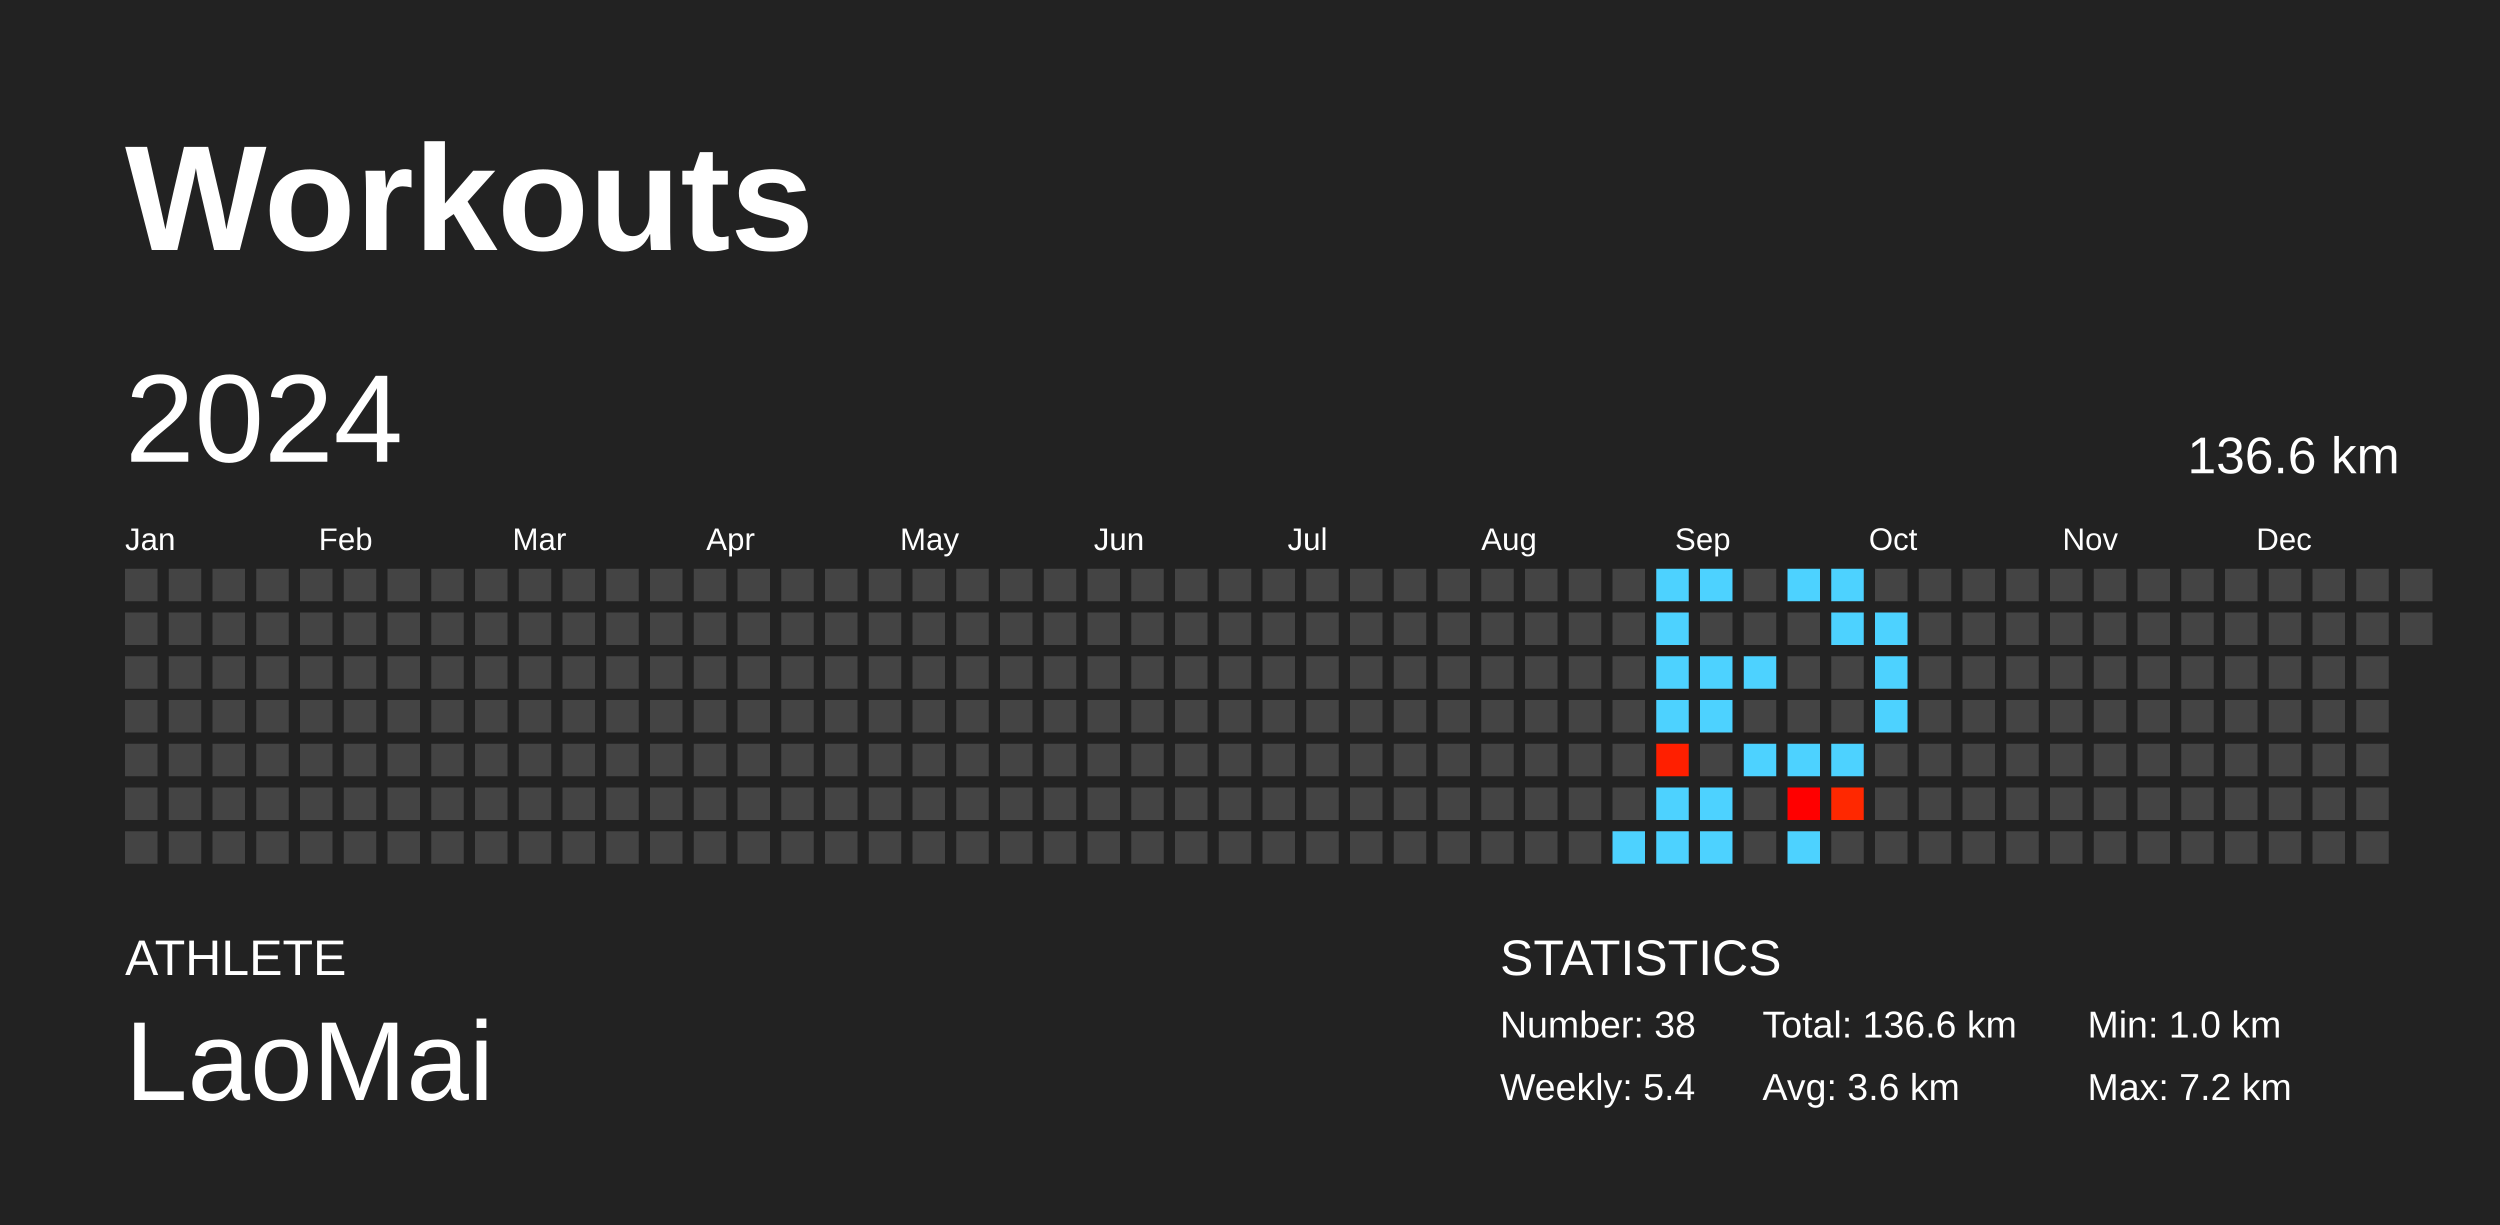
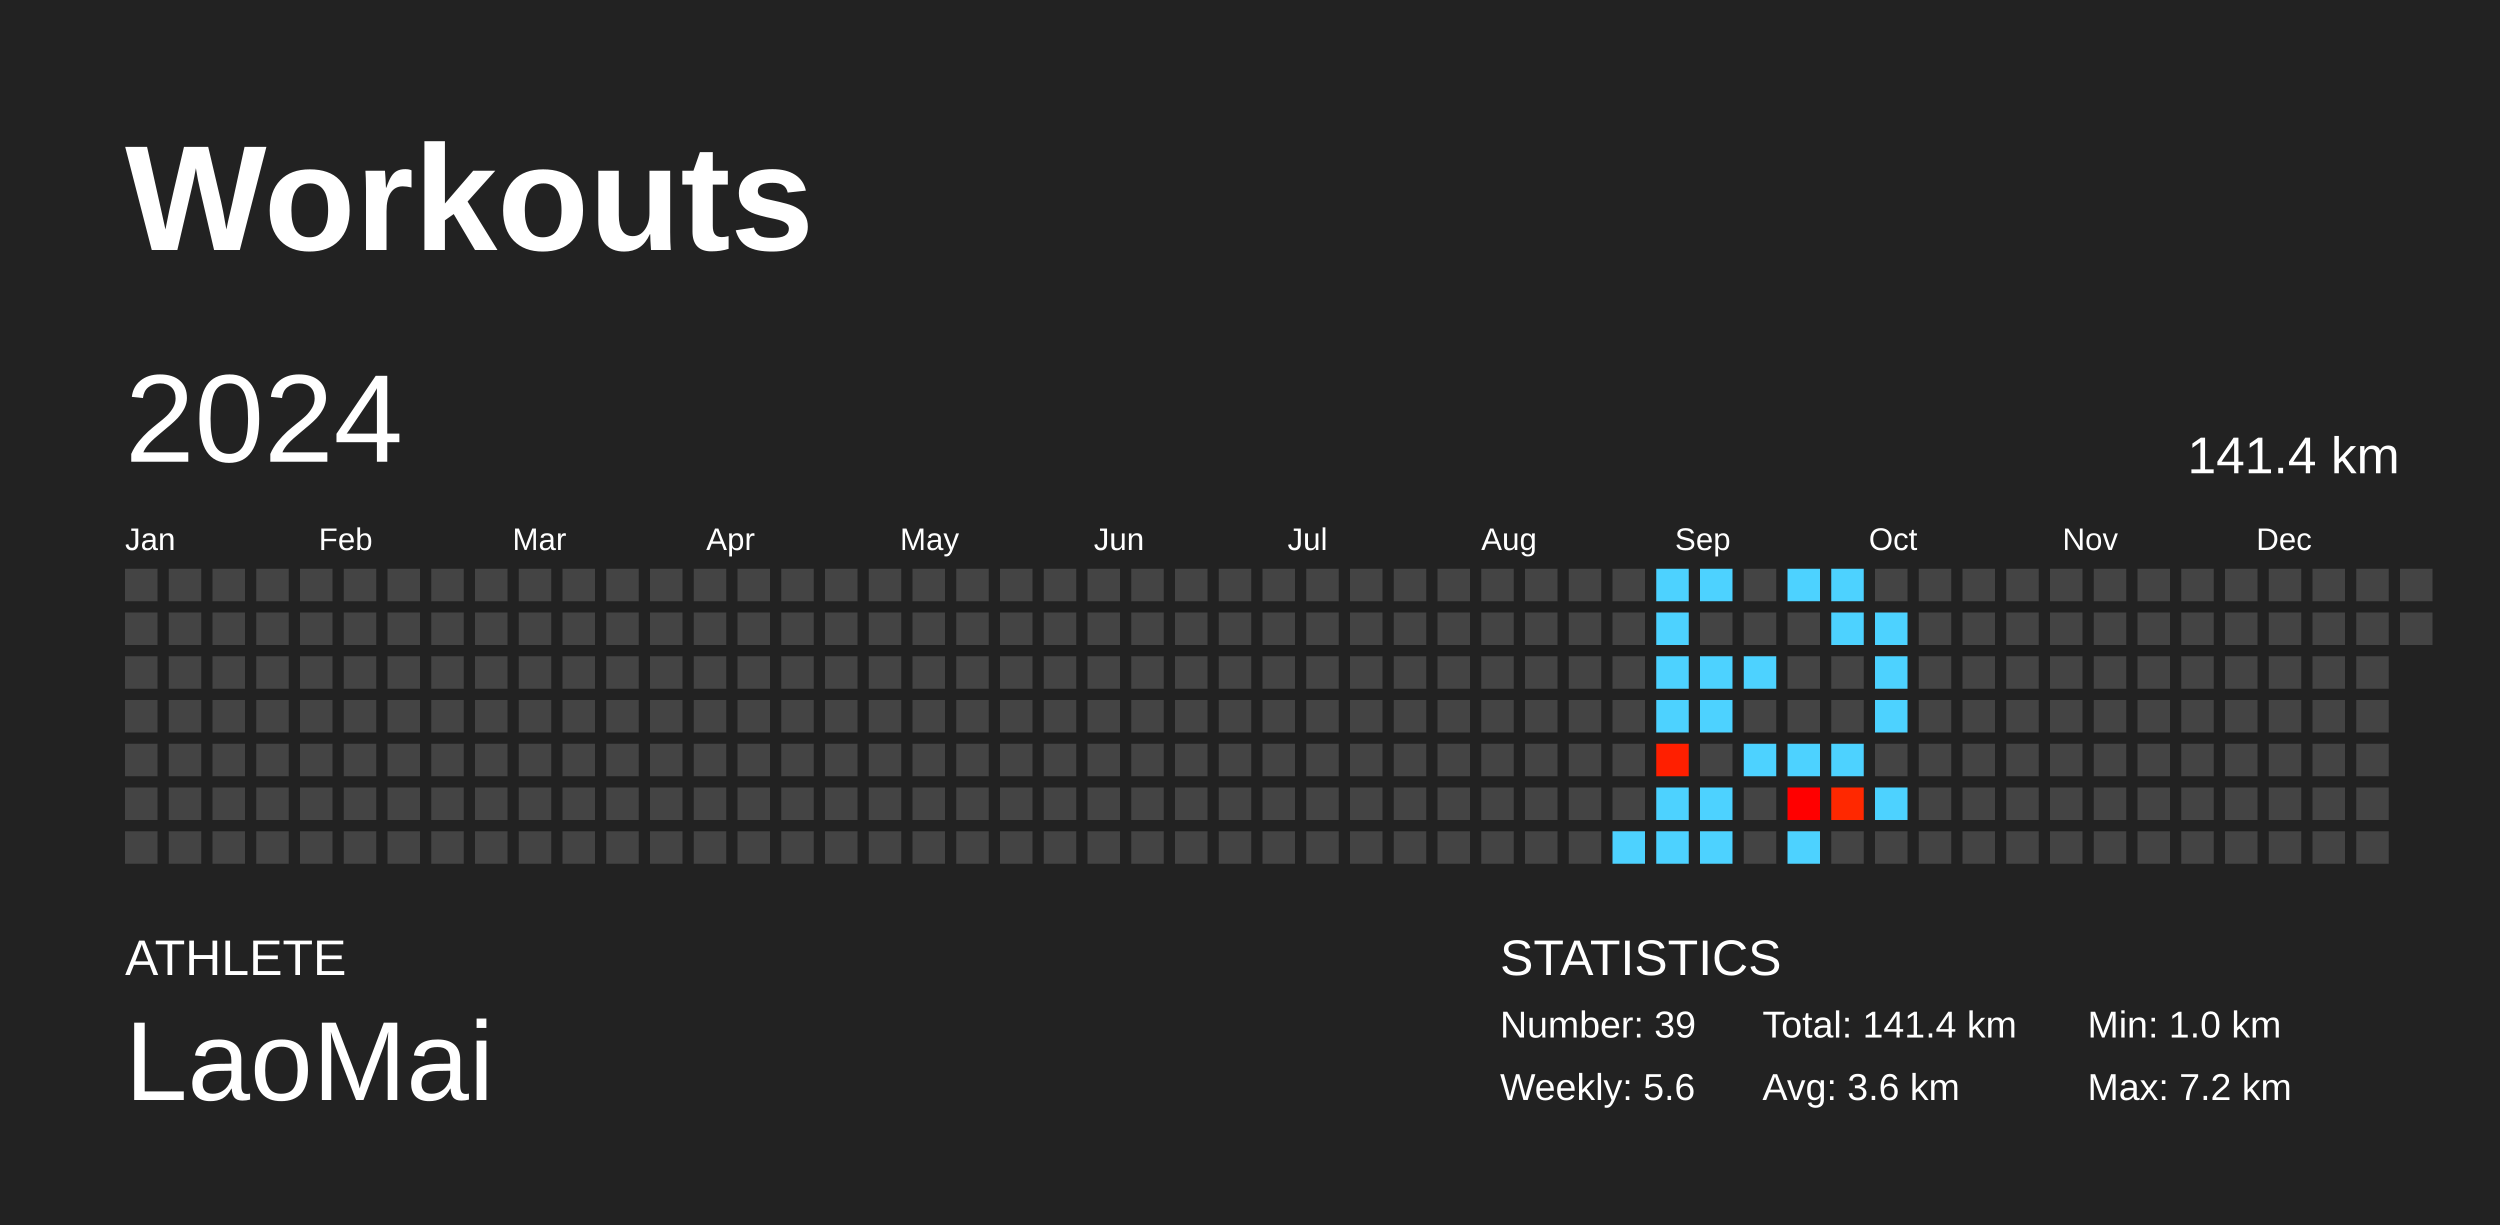
<svg xmlns="http://www.w3.org/2000/svg" baseProfile="full" height="98mm" version="1.1" viewBox="0,0,200,98" width="200mm">
  <defs />
  <rect fill="#222222" height="98" width="200" x="0" y="0" />
  <text fill="#FFFFFF" style="font-size:12px; font-family:Arial; font-weight:bold;" x="10" y="20">Workouts</text>
  <text fill="#FFFFFF" style="font-size:4px; font-family:Arial" x="10" y="78">ATHLETE</text>
  <text fill="#FFFFFF" style="font-size:9px; font-family:Arial" x="10" y="88">LaoMai</text>
  <text fill="#FFFFFF" style="font-size:4px; font-family:Arial" x="120" y="78">STATISTICS</text>
-   <text fill="#FFFFFF" style="font-size:3px; font-family:Arial" x="120" y="83">Number: 38</text>
-   <text fill="#FFFFFF" style="font-size:3px; font-family:Arial" x="120" y="88">Weekly: 5.4</text>
-   <text fill="#FFFFFF" style="font-size:3px; font-family:Arial" x="141" y="83">Total: 136.6 km</text>
+   <text fill="#FFFFFF" style="font-size:3px; font-family:Arial" x="120" y="83">Number: 39</text>
+   <text fill="#FFFFFF" style="font-size:3px; font-family:Arial" x="120" y="88">Weekly: 5.6</text>
+   <text fill="#FFFFFF" style="font-size:3px; font-family:Arial" x="141" y="83">Total: 141.4 km</text>
  <text fill="#FFFFFF" style="font-size:3px; font-family:Arial" x="141" y="88">Avg: 3.6 km</text>
  <text fill="#FFFFFF" style="font-size:3px; font-family:Arial" x="167" y="83">Min: 1.0 km</text>
  <text fill="#FFFFFF" style="font-size:3px; font-family:Arial" x="167" y="88">Max: 7.2 km</text>
  <text dominant-baseline="hanging" fill="#FFFFFF" style="font-size:10.0px; font-family:Arial;" x="10" y="30">2024</text>
-   <text dominant-baseline="hanging" fill="#FFFFFF" style="font-size:4.125px; font-family:Arial;" x="175" y="35">136.6 km</text>
+   <text dominant-baseline="hanging" fill="#FFFFFF" style="font-size:4.125px; font-family:Arial;" x="175" y="35">141.4 km</text>
  <text fill="#FFFFFF" style="font-size:2.5px; font-family:Arial" x="10.0" y="44">Jan</text>
  <text fill="#FFFFFF" style="font-size:2.5px; font-family:Arial" x="25.5" y="44">Feb</text>
  <text fill="#FFFFFF" style="font-size:2.5px; font-family:Arial" x="41.0" y="44">Mar</text>
  <text fill="#FFFFFF" style="font-size:2.5px; font-family:Arial" x="56.5" y="44">Apr</text>
  <text fill="#FFFFFF" style="font-size:2.5px; font-family:Arial" x="72.0" y="44">May</text>
  <text fill="#FFFFFF" style="font-size:2.5px; font-family:Arial" x="87.5" y="44">Jun</text>
  <text fill="#FFFFFF" style="font-size:2.5px; font-family:Arial" x="103.0" y="44">Jul</text>
  <text fill="#FFFFFF" style="font-size:2.5px; font-family:Arial" x="118.5" y="44">Aug</text>
  <text fill="#FFFFFF" style="font-size:2.5px; font-family:Arial" x="134.0" y="44">Sep</text>
  <text fill="#FFFFFF" style="font-size:2.5px; font-family:Arial" x="149.5" y="44">Oct</text>
  <text fill="#FFFFFF" style="font-size:2.5px; font-family:Arial" x="165.0" y="44">Nov</text>
  <text fill="#FFFFFF" style="font-size:2.5px; font-family:Arial" x="180.5" y="44">Dec</text>
  <rect fill="#444444" height="2.6" width="2.6" x="10.0" y="45.5" />
  <rect fill="#444444" height="2.6" width="2.6" x="10.0" y="49.0" />
  <rect fill="#444444" height="2.6" width="2.6" x="10.0" y="52.5" />
  <rect fill="#444444" height="2.6" width="2.6" x="10.0" y="56.0" />
  <rect fill="#444444" height="2.6" width="2.6" x="10.0" y="59.5" />
  <rect fill="#444444" height="2.6" width="2.6" x="10.0" y="63.0" />
  <rect fill="#444444" height="2.6" width="2.6" x="10.0" y="66.5" />
  <rect fill="#444444" height="2.6" width="2.6" x="13.5" y="45.5" />
  <rect fill="#444444" height="2.6" width="2.6" x="13.5" y="49.0" />
  <rect fill="#444444" height="2.6" width="2.6" x="13.5" y="52.5" />
  <rect fill="#444444" height="2.6" width="2.6" x="13.5" y="56.0" />
  <rect fill="#444444" height="2.6" width="2.6" x="13.5" y="59.5" />
  <rect fill="#444444" height="2.6" width="2.6" x="13.5" y="63.0" />
  <rect fill="#444444" height="2.6" width="2.6" x="13.5" y="66.5" />
  <rect fill="#444444" height="2.6" width="2.6" x="17.0" y="45.5" />
  <rect fill="#444444" height="2.6" width="2.6" x="17.0" y="49.0" />
  <rect fill="#444444" height="2.6" width="2.6" x="17.0" y="52.5" />
  <rect fill="#444444" height="2.6" width="2.6" x="17.0" y="56.0" />
  <rect fill="#444444" height="2.6" width="2.6" x="17.0" y="59.5" />
  <rect fill="#444444" height="2.6" width="2.6" x="17.0" y="63.0" />
  <rect fill="#444444" height="2.6" width="2.6" x="17.0" y="66.5" />
  <rect fill="#444444" height="2.6" width="2.6" x="20.5" y="45.5" />
  <rect fill="#444444" height="2.6" width="2.6" x="20.5" y="49.0" />
  <rect fill="#444444" height="2.6" width="2.6" x="20.5" y="52.5" />
  <rect fill="#444444" height="2.6" width="2.6" x="20.5" y="56.0" />
  <rect fill="#444444" height="2.6" width="2.6" x="20.5" y="59.5" />
  <rect fill="#444444" height="2.6" width="2.6" x="20.5" y="63.0" />
  <rect fill="#444444" height="2.6" width="2.6" x="20.5" y="66.5" />
  <rect fill="#444444" height="2.6" width="2.6" x="24.0" y="45.5" />
  <rect fill="#444444" height="2.6" width="2.6" x="24.0" y="49.0" />
  <rect fill="#444444" height="2.6" width="2.6" x="24.0" y="52.5" />
  <rect fill="#444444" height="2.6" width="2.6" x="24.0" y="56.0" />
  <rect fill="#444444" height="2.6" width="2.6" x="24.0" y="59.5" />
  <rect fill="#444444" height="2.6" width="2.6" x="24.0" y="63.0" />
  <rect fill="#444444" height="2.6" width="2.6" x="24.0" y="66.5" />
  <rect fill="#444444" height="2.6" width="2.6" x="27.5" y="45.5" />
  <rect fill="#444444" height="2.6" width="2.6" x="27.5" y="49.0" />
  <rect fill="#444444" height="2.6" width="2.6" x="27.5" y="52.5" />
  <rect fill="#444444" height="2.6" width="2.6" x="27.5" y="56.0" />
  <rect fill="#444444" height="2.6" width="2.6" x="27.5" y="59.5" />
  <rect fill="#444444" height="2.6" width="2.6" x="27.5" y="63.0" />
  <rect fill="#444444" height="2.6" width="2.6" x="27.5" y="66.5" />
  <rect fill="#444444" height="2.6" width="2.6" x="31.0" y="45.5" />
  <rect fill="#444444" height="2.6" width="2.6" x="31.0" y="49.0" />
  <rect fill="#444444" height="2.6" width="2.6" x="31.0" y="52.5" />
  <rect fill="#444444" height="2.6" width="2.6" x="31.0" y="56.0" />
  <rect fill="#444444" height="2.6" width="2.6" x="31.0" y="59.5" />
  <rect fill="#444444" height="2.6" width="2.6" x="31.0" y="63.0" />
  <rect fill="#444444" height="2.6" width="2.6" x="31.0" y="66.5" />
  <rect fill="#444444" height="2.6" width="2.6" x="34.5" y="45.5" />
  <rect fill="#444444" height="2.6" width="2.6" x="34.5" y="49.0" />
  <rect fill="#444444" height="2.6" width="2.6" x="34.5" y="52.5" />
  <rect fill="#444444" height="2.6" width="2.6" x="34.5" y="56.0" />
  <rect fill="#444444" height="2.6" width="2.6" x="34.5" y="59.5" />
  <rect fill="#444444" height="2.6" width="2.6" x="34.5" y="63.0" />
  <rect fill="#444444" height="2.6" width="2.6" x="34.5" y="66.5" />
  <rect fill="#444444" height="2.6" width="2.6" x="38.0" y="45.5" />
  <rect fill="#444444" height="2.6" width="2.6" x="38.0" y="49.0" />
  <rect fill="#444444" height="2.6" width="2.6" x="38.0" y="52.5" />
  <rect fill="#444444" height="2.6" width="2.6" x="38.0" y="56.0" />
  <rect fill="#444444" height="2.6" width="2.6" x="38.0" y="59.5" />
  <rect fill="#444444" height="2.6" width="2.6" x="38.0" y="63.0" />
  <rect fill="#444444" height="2.6" width="2.6" x="38.0" y="66.5" />
  <rect fill="#444444" height="2.6" width="2.6" x="41.5" y="45.5" />
  <rect fill="#444444" height="2.6" width="2.6" x="41.5" y="49.0" />
  <rect fill="#444444" height="2.6" width="2.6" x="41.5" y="52.5" />
  <rect fill="#444444" height="2.6" width="2.6" x="41.5" y="56.0" />
  <rect fill="#444444" height="2.6" width="2.6" x="41.5" y="59.5" />
  <rect fill="#444444" height="2.6" width="2.6" x="41.5" y="63.0" />
  <rect fill="#444444" height="2.6" width="2.6" x="41.5" y="66.5" />
  <rect fill="#444444" height="2.6" width="2.6" x="45.0" y="45.5" />
  <rect fill="#444444" height="2.6" width="2.6" x="45.0" y="49.0" />
  <rect fill="#444444" height="2.6" width="2.6" x="45.0" y="52.5" />
  <rect fill="#444444" height="2.6" width="2.6" x="45.0" y="56.0" />
  <rect fill="#444444" height="2.6" width="2.6" x="45.0" y="59.5" />
  <rect fill="#444444" height="2.6" width="2.6" x="45.0" y="63.0" />
  <rect fill="#444444" height="2.6" width="2.6" x="45.0" y="66.5" />
  <rect fill="#444444" height="2.6" width="2.6" x="48.5" y="45.5" />
  <rect fill="#444444" height="2.6" width="2.6" x="48.5" y="49.0" />
  <rect fill="#444444" height="2.6" width="2.6" x="48.5" y="52.5" />
  <rect fill="#444444" height="2.6" width="2.6" x="48.5" y="56.0" />
  <rect fill="#444444" height="2.6" width="2.6" x="48.5" y="59.5" />
  <rect fill="#444444" height="2.6" width="2.6" x="48.5" y="63.0" />
  <rect fill="#444444" height="2.6" width="2.6" x="48.5" y="66.5" />
  <rect fill="#444444" height="2.6" width="2.6" x="52.0" y="45.5" />
  <rect fill="#444444" height="2.6" width="2.6" x="52.0" y="49.0" />
  <rect fill="#444444" height="2.6" width="2.6" x="52.0" y="52.5" />
  <rect fill="#444444" height="2.6" width="2.6" x="52.0" y="56.0" />
  <rect fill="#444444" height="2.6" width="2.6" x="52.0" y="59.5" />
  <rect fill="#444444" height="2.6" width="2.6" x="52.0" y="63.0" />
  <rect fill="#444444" height="2.6" width="2.6" x="52.0" y="66.5" />
  <rect fill="#444444" height="2.6" width="2.6" x="55.5" y="45.5" />
  <rect fill="#444444" height="2.6" width="2.6" x="55.5" y="49.0" />
  <rect fill="#444444" height="2.6" width="2.6" x="55.5" y="52.5" />
  <rect fill="#444444" height="2.6" width="2.6" x="55.5" y="56.0" />
  <rect fill="#444444" height="2.6" width="2.6" x="55.5" y="59.5" />
  <rect fill="#444444" height="2.6" width="2.6" x="55.5" y="63.0" />
  <rect fill="#444444" height="2.6" width="2.6" x="55.5" y="66.5" />
  <rect fill="#444444" height="2.6" width="2.6" x="59.0" y="45.5" />
  <rect fill="#444444" height="2.6" width="2.6" x="59.0" y="49.0" />
  <rect fill="#444444" height="2.6" width="2.6" x="59.0" y="52.5" />
  <rect fill="#444444" height="2.6" width="2.6" x="59.0" y="56.0" />
  <rect fill="#444444" height="2.6" width="2.6" x="59.0" y="59.5" />
  <rect fill="#444444" height="2.6" width="2.6" x="59.0" y="63.0" />
  <rect fill="#444444" height="2.6" width="2.6" x="59.0" y="66.5" />
  <rect fill="#444444" height="2.6" width="2.6" x="62.5" y="45.5" />
  <rect fill="#444444" height="2.6" width="2.6" x="62.5" y="49.0" />
  <rect fill="#444444" height="2.6" width="2.6" x="62.5" y="52.5" />
  <rect fill="#444444" height="2.6" width="2.6" x="62.5" y="56.0" />
  <rect fill="#444444" height="2.6" width="2.6" x="62.5" y="59.5" />
  <rect fill="#444444" height="2.6" width="2.6" x="62.5" y="63.0" />
  <rect fill="#444444" height="2.6" width="2.6" x="62.5" y="66.5" />
  <rect fill="#444444" height="2.6" width="2.6" x="66.0" y="45.5" />
  <rect fill="#444444" height="2.6" width="2.6" x="66.0" y="49.0" />
  <rect fill="#444444" height="2.6" width="2.6" x="66.0" y="52.5" />
  <rect fill="#444444" height="2.6" width="2.6" x="66.0" y="56.0" />
  <rect fill="#444444" height="2.6" width="2.6" x="66.0" y="59.5" />
  <rect fill="#444444" height="2.6" width="2.6" x="66.0" y="63.0" />
  <rect fill="#444444" height="2.6" width="2.6" x="66.0" y="66.5" />
  <rect fill="#444444" height="2.6" width="2.6" x="69.5" y="45.5" />
  <rect fill="#444444" height="2.6" width="2.6" x="69.5" y="49.0" />
  <rect fill="#444444" height="2.6" width="2.6" x="69.5" y="52.5" />
  <rect fill="#444444" height="2.6" width="2.6" x="69.5" y="56.0" />
  <rect fill="#444444" height="2.6" width="2.6" x="69.5" y="59.5" />
  <rect fill="#444444" height="2.6" width="2.6" x="69.5" y="63.0" />
  <rect fill="#444444" height="2.6" width="2.6" x="69.5" y="66.5" />
  <rect fill="#444444" height="2.6" width="2.6" x="73.0" y="45.5" />
  <rect fill="#444444" height="2.6" width="2.6" x="73.0" y="49.0" />
  <rect fill="#444444" height="2.6" width="2.6" x="73.0" y="52.5" />
  <rect fill="#444444" height="2.6" width="2.6" x="73.0" y="56.0" />
  <rect fill="#444444" height="2.6" width="2.6" x="73.0" y="59.5" />
  <rect fill="#444444" height="2.6" width="2.6" x="73.0" y="63.0" />
  <rect fill="#444444" height="2.6" width="2.6" x="73.0" y="66.5" />
  <rect fill="#444444" height="2.6" width="2.6" x="76.5" y="45.5" />
  <rect fill="#444444" height="2.6" width="2.6" x="76.5" y="49.0" />
  <rect fill="#444444" height="2.6" width="2.6" x="76.5" y="52.5" />
  <rect fill="#444444" height="2.6" width="2.6" x="76.5" y="56.0" />
  <rect fill="#444444" height="2.6" width="2.6" x="76.5" y="59.5" />
  <rect fill="#444444" height="2.6" width="2.6" x="76.5" y="63.0" />
  <rect fill="#444444" height="2.6" width="2.6" x="76.5" y="66.5" />
  <rect fill="#444444" height="2.6" width="2.6" x="80.0" y="45.5" />
  <rect fill="#444444" height="2.6" width="2.6" x="80.0" y="49.0" />
  <rect fill="#444444" height="2.6" width="2.6" x="80.0" y="52.5" />
  <rect fill="#444444" height="2.6" width="2.6" x="80.0" y="56.0" />
  <rect fill="#444444" height="2.6" width="2.6" x="80.0" y="59.5" />
  <rect fill="#444444" height="2.6" width="2.6" x="80.0" y="63.0" />
  <rect fill="#444444" height="2.6" width="2.6" x="80.0" y="66.5" />
  <rect fill="#444444" height="2.6" width="2.6" x="83.5" y="45.5" />
  <rect fill="#444444" height="2.6" width="2.6" x="83.5" y="49.0" />
  <rect fill="#444444" height="2.6" width="2.6" x="83.5" y="52.5" />
  <rect fill="#444444" height="2.6" width="2.6" x="83.5" y="56.0" />
  <rect fill="#444444" height="2.6" width="2.6" x="83.5" y="59.5" />
  <rect fill="#444444" height="2.6" width="2.6" x="83.5" y="63.0" />
  <rect fill="#444444" height="2.6" width="2.6" x="83.5" y="66.5" />
  <rect fill="#444444" height="2.6" width="2.6" x="87.0" y="45.5" />
  <rect fill="#444444" height="2.6" width="2.6" x="87.0" y="49.0" />
  <rect fill="#444444" height="2.6" width="2.6" x="87.0" y="52.5" />
  <rect fill="#444444" height="2.6" width="2.6" x="87.0" y="56.0" />
  <rect fill="#444444" height="2.6" width="2.6" x="87.0" y="59.5" />
  <rect fill="#444444" height="2.6" width="2.6" x="87.0" y="63.0" />
  <rect fill="#444444" height="2.6" width="2.6" x="87.0" y="66.5" />
  <rect fill="#444444" height="2.6" width="2.6" x="90.5" y="45.5" />
  <rect fill="#444444" height="2.6" width="2.6" x="90.5" y="49.0" />
  <rect fill="#444444" height="2.6" width="2.6" x="90.5" y="52.5" />
  <rect fill="#444444" height="2.6" width="2.6" x="90.5" y="56.0" />
  <rect fill="#444444" height="2.6" width="2.6" x="90.5" y="59.5" />
  <rect fill="#444444" height="2.6" width="2.6" x="90.5" y="63.0" />
  <rect fill="#444444" height="2.6" width="2.6" x="90.5" y="66.5" />
  <rect fill="#444444" height="2.6" width="2.6" x="94.0" y="45.5" />
  <rect fill="#444444" height="2.6" width="2.6" x="94.0" y="49.0" />
  <rect fill="#444444" height="2.6" width="2.6" x="94.0" y="52.5" />
  <rect fill="#444444" height="2.6" width="2.6" x="94.0" y="56.0" />
  <rect fill="#444444" height="2.6" width="2.6" x="94.0" y="59.5" />
  <rect fill="#444444" height="2.6" width="2.6" x="94.0" y="63.0" />
  <rect fill="#444444" height="2.6" width="2.6" x="94.0" y="66.5" />
  <rect fill="#444444" height="2.6" width="2.6" x="97.5" y="45.5" />
  <rect fill="#444444" height="2.6" width="2.6" x="97.5" y="49.0" />
  <rect fill="#444444" height="2.6" width="2.6" x="97.5" y="52.5" />
  <rect fill="#444444" height="2.6" width="2.6" x="97.5" y="56.0" />
  <rect fill="#444444" height="2.6" width="2.6" x="97.5" y="59.5" />
  <rect fill="#444444" height="2.6" width="2.6" x="97.5" y="63.0" />
  <rect fill="#444444" height="2.6" width="2.6" x="97.5" y="66.5" />
  <rect fill="#444444" height="2.6" width="2.6" x="101.0" y="45.5" />
  <rect fill="#444444" height="2.6" width="2.6" x="101.0" y="49.0" />
  <rect fill="#444444" height="2.6" width="2.6" x="101.0" y="52.5" />
  <rect fill="#444444" height="2.6" width="2.6" x="101.0" y="56.0" />
  <rect fill="#444444" height="2.6" width="2.6" x="101.0" y="59.5" />
  <rect fill="#444444" height="2.6" width="2.6" x="101.0" y="63.0" />
  <rect fill="#444444" height="2.6" width="2.6" x="101.0" y="66.5" />
  <rect fill="#444444" height="2.6" width="2.6" x="104.5" y="45.5" />
  <rect fill="#444444" height="2.6" width="2.6" x="104.5" y="49.0" />
  <rect fill="#444444" height="2.6" width="2.6" x="104.5" y="52.5" />
  <rect fill="#444444" height="2.6" width="2.6" x="104.5" y="56.0" />
  <rect fill="#444444" height="2.6" width="2.6" x="104.5" y="59.5" />
  <rect fill="#444444" height="2.6" width="2.6" x="104.5" y="63.0" />
  <rect fill="#444444" height="2.6" width="2.6" x="104.5" y="66.5" />
  <rect fill="#444444" height="2.6" width="2.6" x="108.0" y="45.5" />
  <rect fill="#444444" height="2.6" width="2.6" x="108.0" y="49.0" />
  <rect fill="#444444" height="2.6" width="2.6" x="108.0" y="52.5" />
  <rect fill="#444444" height="2.6" width="2.6" x="108.0" y="56.0" />
  <rect fill="#444444" height="2.6" width="2.6" x="108.0" y="59.5" />
  <rect fill="#444444" height="2.6" width="2.6" x="108.0" y="63.0" />
  <rect fill="#444444" height="2.6" width="2.6" x="108.0" y="66.5" />
  <rect fill="#444444" height="2.6" width="2.6" x="111.5" y="45.5" />
  <rect fill="#444444" height="2.6" width="2.6" x="111.5" y="49.0" />
  <rect fill="#444444" height="2.6" width="2.6" x="111.5" y="52.5" />
  <rect fill="#444444" height="2.6" width="2.6" x="111.5" y="56.0" />
  <rect fill="#444444" height="2.6" width="2.6" x="111.5" y="59.5" />
  <rect fill="#444444" height="2.6" width="2.6" x="111.5" y="63.0" />
  <rect fill="#444444" height="2.6" width="2.6" x="111.5" y="66.5" />
  <rect fill="#444444" height="2.6" width="2.6" x="115.0" y="45.5" />
  <rect fill="#444444" height="2.6" width="2.6" x="115.0" y="49.0" />
  <rect fill="#444444" height="2.6" width="2.6" x="115.0" y="52.5" />
  <rect fill="#444444" height="2.6" width="2.6" x="115.0" y="56.0" />
  <rect fill="#444444" height="2.6" width="2.6" x="115.0" y="59.5" />
  <rect fill="#444444" height="2.6" width="2.6" x="115.0" y="63.0" />
  <rect fill="#444444" height="2.6" width="2.6" x="115.0" y="66.5" />
  <rect fill="#444444" height="2.6" width="2.6" x="118.5" y="45.5" />
  <rect fill="#444444" height="2.6" width="2.6" x="118.5" y="49.0" />
  <rect fill="#444444" height="2.6" width="2.6" x="118.5" y="52.5" />
  <rect fill="#444444" height="2.6" width="2.6" x="118.5" y="56.0" />
  <rect fill="#444444" height="2.6" width="2.6" x="118.5" y="59.5" />
  <rect fill="#444444" height="2.6" width="2.6" x="118.5" y="63.0" />
  <rect fill="#444444" height="2.6" width="2.6" x="118.5" y="66.5" />
  <rect fill="#444444" height="2.6" width="2.6" x="122.0" y="45.5" />
  <rect fill="#444444" height="2.6" width="2.6" x="122.0" y="49.0" />
  <rect fill="#444444" height="2.6" width="2.6" x="122.0" y="52.5" />
  <rect fill="#444444" height="2.6" width="2.6" x="122.0" y="56.0" />
  <rect fill="#444444" height="2.6" width="2.6" x="122.0" y="59.5" />
  <rect fill="#444444" height="2.6" width="2.6" x="122.0" y="63.0" />
  <rect fill="#444444" height="2.6" width="2.6" x="122.0" y="66.5" />
  <rect fill="#444444" height="2.6" width="2.6" x="125.5" y="45.5" />
  <rect fill="#444444" height="2.6" width="2.6" x="125.5" y="49.0" />
  <rect fill="#444444" height="2.6" width="2.6" x="125.5" y="52.5" />
  <rect fill="#444444" height="2.6" width="2.6" x="125.5" y="56.0" />
  <rect fill="#444444" height="2.6" width="2.6" x="125.5" y="59.5" />
  <rect fill="#444444" height="2.6" width="2.6" x="125.5" y="63.0" />
  <rect fill="#444444" height="2.6" width="2.6" x="125.5" y="66.5" />
  <rect fill="#444444" height="2.6" width="2.6" x="129.0" y="45.5" />
  <rect fill="#444444" height="2.6" width="2.6" x="129.0" y="49.0" />
  <rect fill="#444444" height="2.6" width="2.6" x="129.0" y="52.5" />
  <rect fill="#444444" height="2.6" width="2.6" x="129.0" y="56.0" />
  <rect fill="#444444" height="2.6" width="2.6" x="129.0" y="59.5" />
  <rect fill="#444444" height="2.6" width="2.6" x="129.0" y="63.0" />
  <rect fill="#4dd2ff" height="2.6" width="2.6" x="129.0" y="66.5" />
  <rect fill="#4dd2ff" height="2.6" width="2.6" x="132.5" y="45.5" />
  <rect fill="#4dd2ff" height="2.6" width="2.6" x="132.5" y="49.0" />
  <rect fill="#4dd2ff" height="2.6" width="2.6" x="132.5" y="52.5" />
  <rect fill="#4dd2ff" height="2.6" width="2.6" x="132.5" y="56.0" />
  <rect fill="#ff1f00" height="2.6" width="2.6" x="132.5" y="59.5" />
  <rect fill="#4dd2ff" height="2.6" width="2.6" x="132.5" y="63.0" />
  <rect fill="#4dd2ff" height="2.6" width="2.6" x="132.5" y="66.5" />
  <rect fill="#4dd2ff" height="2.6" width="2.6" x="136.0" y="45.5" />
  <rect fill="#444444" height="2.6" width="2.6" x="136.0" y="49.0" />
  <rect fill="#4dd2ff" height="2.6" width="2.6" x="136.0" y="52.5" />
  <rect fill="#4dd2ff" height="2.6" width="2.6" x="136.0" y="56.0" />
  <rect fill="#444444" height="2.6" width="2.6" x="136.0" y="59.5" />
  <rect fill="#4dd2ff" height="2.6" width="2.6" x="136.0" y="63.0" />
  <rect fill="#4dd2ff" height="2.6" width="2.6" x="136.0" y="66.5" />
  <rect fill="#444444" height="2.6" width="2.6" x="139.5" y="45.5" />
  <rect fill="#444444" height="2.6" width="2.6" x="139.5" y="49.0" />
  <rect fill="#4dd2ff" height="2.6" width="2.6" x="139.5" y="52.5" />
  <rect fill="#444444" height="2.6" width="2.6" x="139.5" y="56.0" />
  <rect fill="#4dd2ff" height="2.6" width="2.6" x="139.5" y="59.5" />
  <rect fill="#444444" height="2.6" width="2.6" x="139.5" y="63.0" />
  <rect fill="#444444" height="2.6" width="2.6" x="139.5" y="66.5" />
  <rect fill="#4dd2ff" height="2.6" width="2.6" x="143.0" y="45.5" />
  <rect fill="#444444" height="2.6" width="2.6" x="143.0" y="49.0" />
  <rect fill="#444444" height="2.6" width="2.6" x="143.0" y="52.5" />
  <rect fill="#444444" height="2.6" width="2.6" x="143.0" y="56.0" />
  <rect fill="#4dd2ff" height="2.6" width="2.6" x="143.0" y="59.5" />
  <rect fill="#ff0000" height="2.6" width="2.6" x="143.0" y="63.0" />
  <rect fill="#4dd2ff" height="2.6" width="2.6" x="143.0" y="66.5" />
  <rect fill="#4dd2ff" height="2.6" width="2.6" x="146.5" y="45.5" />
  <rect fill="#4dd2ff" height="2.6" width="2.6" x="146.5" y="49.0" />
  <rect fill="#444444" height="2.6" width="2.6" x="146.5" y="52.5" />
  <rect fill="#444444" height="2.6" width="2.6" x="146.5" y="56.0" />
  <rect fill="#4dd2ff" height="2.6" width="2.6" x="146.5" y="59.5" />
  <rect fill="#ff2800" height="2.6" width="2.6" x="146.5" y="63.0" />
  <rect fill="#444444" height="2.6" width="2.6" x="146.5" y="66.5" />
  <rect fill="#444444" height="2.6" width="2.6" x="150.0" y="45.5" />
  <rect fill="#4dd2ff" height="2.6" width="2.6" x="150.0" y="49.0" />
  <rect fill="#4dd2ff" height="2.6" width="2.6" x="150.0" y="52.5" />
  <rect fill="#4dd2ff" height="2.6" width="2.6" x="150.0" y="56.0" />
  <rect fill="#444444" height="2.6" width="2.6" x="150.0" y="59.5" />
-   <rect fill="#444444" height="2.6" width="2.6" x="150.0" y="63.0" />
+   <rect fill="#4dd2ff" height="2.6" width="2.6" x="150.0" y="63.0" />
  <rect fill="#444444" height="2.6" width="2.6" x="150.0" y="66.5" />
  <rect fill="#444444" height="2.6" width="2.6" x="153.5" y="45.5" />
  <rect fill="#444444" height="2.6" width="2.6" x="153.5" y="49.0" />
  <rect fill="#444444" height="2.6" width="2.6" x="153.5" y="52.5" />
  <rect fill="#444444" height="2.6" width="2.6" x="153.5" y="56.0" />
  <rect fill="#444444" height="2.6" width="2.6" x="153.5" y="59.5" />
  <rect fill="#444444" height="2.6" width="2.6" x="153.5" y="63.0" />
  <rect fill="#444444" height="2.6" width="2.6" x="153.5" y="66.5" />
  <rect fill="#444444" height="2.6" width="2.6" x="157.0" y="45.5" />
  <rect fill="#444444" height="2.6" width="2.6" x="157.0" y="49.0" />
  <rect fill="#444444" height="2.6" width="2.6" x="157.0" y="52.5" />
  <rect fill="#444444" height="2.6" width="2.6" x="157.0" y="56.0" />
  <rect fill="#444444" height="2.6" width="2.6" x="157.0" y="59.5" />
  <rect fill="#444444" height="2.6" width="2.6" x="157.0" y="63.0" />
  <rect fill="#444444" height="2.6" width="2.6" x="157.0" y="66.5" />
  <rect fill="#444444" height="2.6" width="2.6" x="160.5" y="45.5" />
  <rect fill="#444444" height="2.6" width="2.6" x="160.5" y="49.0" />
  <rect fill="#444444" height="2.6" width="2.6" x="160.5" y="52.5" />
  <rect fill="#444444" height="2.6" width="2.6" x="160.5" y="56.0" />
  <rect fill="#444444" height="2.6" width="2.6" x="160.5" y="59.5" />
  <rect fill="#444444" height="2.6" width="2.6" x="160.5" y="63.0" />
  <rect fill="#444444" height="2.6" width="2.6" x="160.5" y="66.5" />
  <rect fill="#444444" height="2.6" width="2.6" x="164.0" y="45.5" />
  <rect fill="#444444" height="2.6" width="2.6" x="164.0" y="49.0" />
  <rect fill="#444444" height="2.6" width="2.6" x="164.0" y="52.5" />
  <rect fill="#444444" height="2.6" width="2.6" x="164.0" y="56.0" />
  <rect fill="#444444" height="2.6" width="2.6" x="164.0" y="59.5" />
  <rect fill="#444444" height="2.6" width="2.6" x="164.0" y="63.0" />
  <rect fill="#444444" height="2.6" width="2.6" x="164.0" y="66.5" />
  <rect fill="#444444" height="2.6" width="2.6" x="167.5" y="45.5" />
  <rect fill="#444444" height="2.6" width="2.6" x="167.5" y="49.0" />
  <rect fill="#444444" height="2.6" width="2.6" x="167.5" y="52.5" />
  <rect fill="#444444" height="2.6" width="2.6" x="167.5" y="56.0" />
  <rect fill="#444444" height="2.6" width="2.6" x="167.5" y="59.5" />
  <rect fill="#444444" height="2.6" width="2.6" x="167.5" y="63.0" />
  <rect fill="#444444" height="2.6" width="2.6" x="167.5" y="66.5" />
  <rect fill="#444444" height="2.6" width="2.6" x="171.0" y="45.5" />
  <rect fill="#444444" height="2.6" width="2.6" x="171.0" y="49.0" />
  <rect fill="#444444" height="2.6" width="2.6" x="171.0" y="52.5" />
  <rect fill="#444444" height="2.6" width="2.6" x="171.0" y="56.0" />
  <rect fill="#444444" height="2.6" width="2.6" x="171.0" y="59.5" />
  <rect fill="#444444" height="2.6" width="2.6" x="171.0" y="63.0" />
  <rect fill="#444444" height="2.6" width="2.6" x="171.0" y="66.5" />
  <rect fill="#444444" height="2.6" width="2.6" x="174.5" y="45.5" />
  <rect fill="#444444" height="2.6" width="2.6" x="174.5" y="49.0" />
  <rect fill="#444444" height="2.6" width="2.6" x="174.5" y="52.5" />
  <rect fill="#444444" height="2.6" width="2.6" x="174.5" y="56.0" />
  <rect fill="#444444" height="2.6" width="2.6" x="174.5" y="59.5" />
  <rect fill="#444444" height="2.6" width="2.6" x="174.5" y="63.0" />
  <rect fill="#444444" height="2.6" width="2.6" x="174.5" y="66.5" />
  <rect fill="#444444" height="2.6" width="2.6" x="178.0" y="45.5" />
  <rect fill="#444444" height="2.6" width="2.6" x="178.0" y="49.0" />
  <rect fill="#444444" height="2.6" width="2.6" x="178.0" y="52.5" />
  <rect fill="#444444" height="2.6" width="2.6" x="178.0" y="56.0" />
  <rect fill="#444444" height="2.6" width="2.6" x="178.0" y="59.5" />
  <rect fill="#444444" height="2.6" width="2.6" x="178.0" y="63.0" />
  <rect fill="#444444" height="2.6" width="2.6" x="178.0" y="66.5" />
  <rect fill="#444444" height="2.6" width="2.6" x="181.5" y="45.5" />
  <rect fill="#444444" height="2.6" width="2.6" x="181.5" y="49.0" />
  <rect fill="#444444" height="2.6" width="2.6" x="181.5" y="52.5" />
  <rect fill="#444444" height="2.6" width="2.6" x="181.5" y="56.0" />
  <rect fill="#444444" height="2.6" width="2.6" x="181.5" y="59.5" />
  <rect fill="#444444" height="2.6" width="2.6" x="181.5" y="63.0" />
  <rect fill="#444444" height="2.6" width="2.6" x="181.5" y="66.5" />
  <rect fill="#444444" height="2.6" width="2.6" x="185.0" y="45.5" />
  <rect fill="#444444" height="2.6" width="2.6" x="185.0" y="49.0" />
  <rect fill="#444444" height="2.6" width="2.6" x="185.0" y="52.5" />
  <rect fill="#444444" height="2.6" width="2.6" x="185.0" y="56.0" />
  <rect fill="#444444" height="2.6" width="2.6" x="185.0" y="59.5" />
  <rect fill="#444444" height="2.6" width="2.6" x="185.0" y="63.0" />
  <rect fill="#444444" height="2.6" width="2.6" x="185.0" y="66.5" />
  <rect fill="#444444" height="2.6" width="2.6" x="188.5" y="45.5" />
  <rect fill="#444444" height="2.6" width="2.6" x="188.5" y="49.0" />
  <rect fill="#444444" height="2.6" width="2.6" x="188.5" y="52.5" />
  <rect fill="#444444" height="2.6" width="2.6" x="188.5" y="56.0" />
  <rect fill="#444444" height="2.6" width="2.6" x="188.5" y="59.5" />
  <rect fill="#444444" height="2.6" width="2.6" x="188.5" y="63.0" />
  <rect fill="#444444" height="2.6" width="2.6" x="188.5" y="66.5" />
  <rect fill="#444444" height="2.6" width="2.6" x="192.0" y="45.5" />
  <rect fill="#444444" height="2.6" width="2.6" x="192.0" y="49.0" />
</svg>
